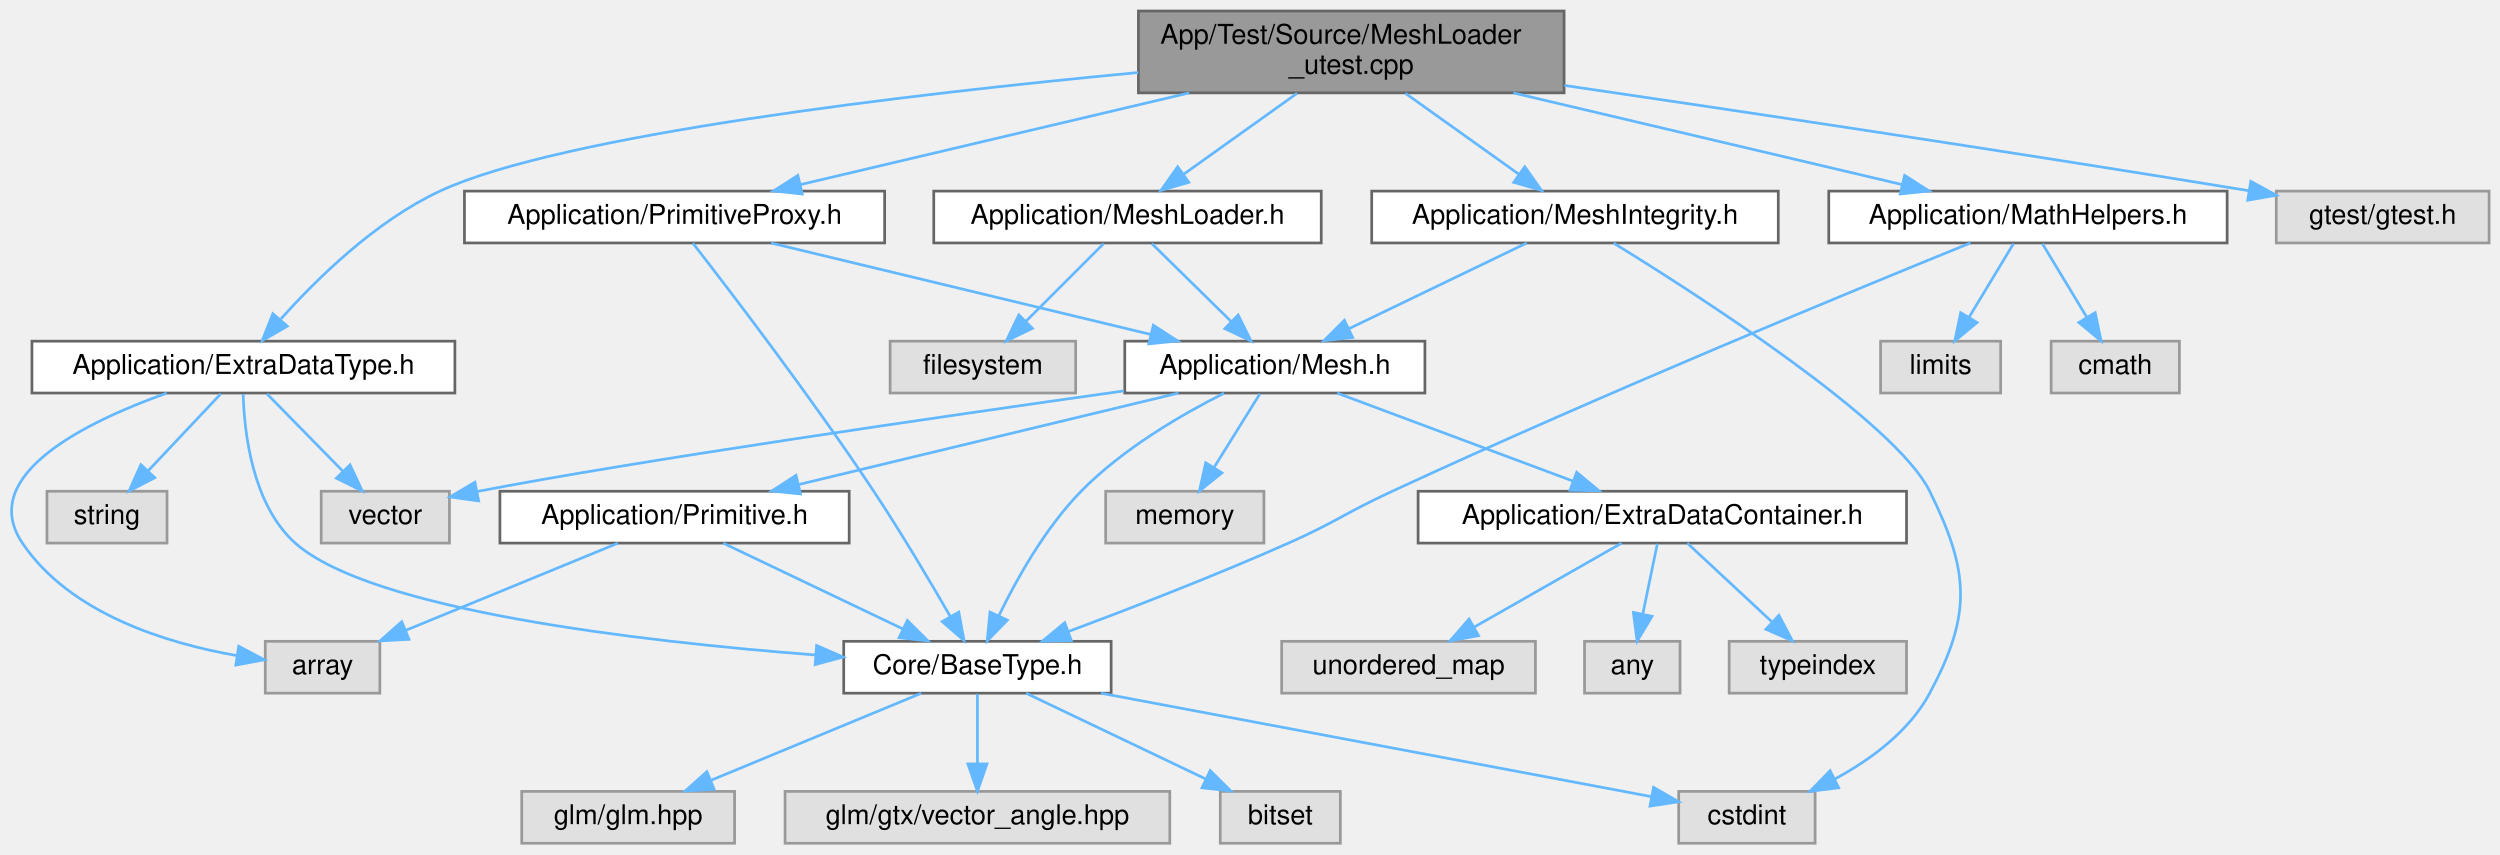
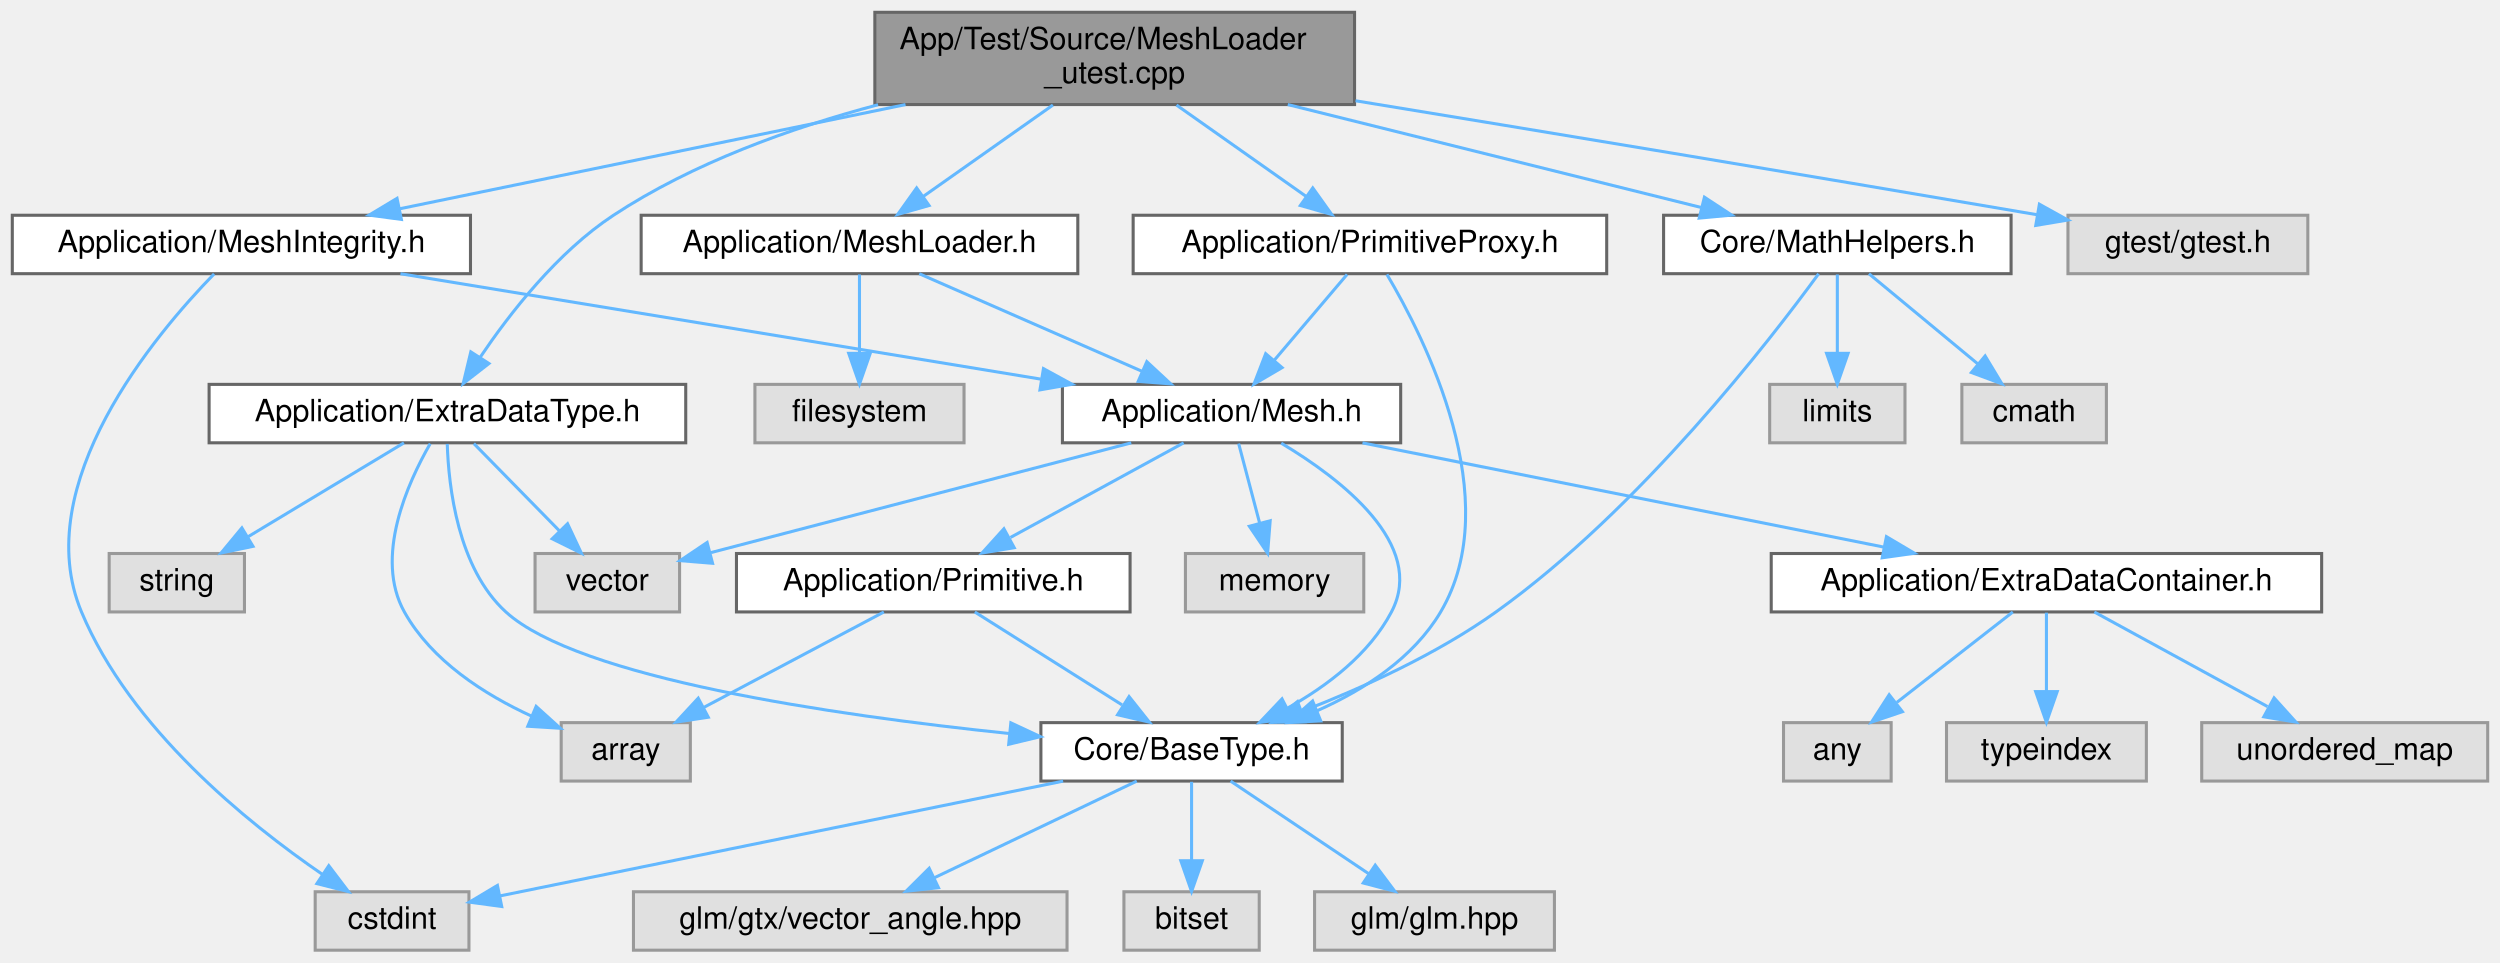
- <svg xmlns="http://www.w3.org/2000/svg" xmlns:xlink="http://www.w3.org/1999/xlink" width="916pt" height="313pt" viewBox="0.00 0.00 916.21 313.00">
+ <svg xmlns="http://www.w3.org/2000/svg" xmlns:xlink="http://www.w3.org/1999/xlink" width="813pt" height="313pt" viewBox="0.00 0.00 813.00 313.00">
  <g id="graph0" class="graph" transform="scale(1 1) rotate(0) translate(4 309)">
    <g id="Node000001" class="node">
      <g id="a_Node000001">
        <a xlink:title=" ">
-           <polygon fill="#999999" stroke="#666666" points="569.21,-305 413.21,-305 413.21,-275 569.21,-275 569.21,-305" />
-           <text text-anchor="start" x="421.21" y="-293" font-family="Helvetica,sans-Serif" font-size="10.00">App/Test/Source/MeshLoader</text>
-           <text text-anchor="middle" x="491.21" y="-282" font-family="Helvetica,sans-Serif" font-size="10.00">_utest.cpp</text>
+           <polygon fill="#999999" stroke="#666666" points="436.5,-305 280.5,-305 280.5,-275 436.5,-275 436.5,-305" />
+           <text text-anchor="start" x="288.5" y="-293" font-family="Helvetica,sans-Serif" font-size="10.00">App/Test/Source/MeshLoader</text>
+           <text text-anchor="middle" x="358.5" y="-282" font-family="Helvetica,sans-Serif" font-size="10.00">_utest.cpp</text>
        </a>
      </g>
    </g>
    <g id="Node000002" class="node">
      <g id="a_Node000002">
        <a xlink:href="ExtraDataType_8h.html" target="_top" xlink:title=" ">
-           <polygon fill="white" stroke="#666666" points="162.71,-184 7.71,-184 7.71,-165 162.71,-165 162.71,-184" />
-           <text text-anchor="middle" x="85.21" y="-172" font-family="Helvetica,sans-Serif" font-size="10.00">Application/ExtraDataType.h</text>
+           <polygon fill="white" stroke="#666666" points="219,-184 64,-184 64,-165 219,-165 219,-184" />
+           <text text-anchor="middle" x="141.5" y="-172" font-family="Helvetica,sans-Serif" font-size="10.00">Application/ExtraDataType.h</text>
        </a>
      </g>
    </g>
    <g id="edge1_Node000001_Node000002" class="edge">
      <g id="a_edge1_Node000001_Node000002">
        <a xlink:title=" ">
-           <path fill="none" stroke="#63b8ff" d="M413.13,-282.46C329.05,-274.51 201.39,-259.57 157.21,-239 133.71,-228.06 112.2,-206.99 98.93,-192.12" />
-           <polygon fill="#63b8ff" stroke="#63b8ff" points="101.29,-189.5 92.11,-184.21 95.99,-194.07 101.29,-189.5" />
+           <path fill="none" stroke="#63b8ff" d="M281.55,-274.94C252.94,-267.34 221.22,-255.92 195.5,-239 177.25,-227 161.75,-207.07 152.1,-192.74" />
+           <polygon fill="#63b8ff" stroke="#63b8ff" points="155,-190.78 146.63,-184.27 149.11,-194.57 155,-190.78" />
        </a>
      </g>
    </g>
    <g id="Node000011" class="node">
      <g id="a_Node000011">
-         <a xlink:href="MathHelpers_8h.html" target="_top" xlink:title=" ">
-           <polygon fill="white" stroke="#666666" points="812.21,-239 666.21,-239 666.21,-220 812.21,-220 812.21,-239" />
-           <text text-anchor="middle" x="739.21" y="-227" font-family="Helvetica,sans-Serif" font-size="10.00">Application/MathHelpers.h</text>
+         <a xlink:href="MeshIntegrity_8h.html" target="_top" xlink:title=" ">
+           <polygon fill="white" stroke="#666666" points="149,-239 0,-239 0,-220 149,-220 149,-239" />
+           <text text-anchor="middle" x="74.5" y="-227" font-family="Helvetica,sans-Serif" font-size="10.00">Application/MeshIntegrity.h</text>
        </a>
      </g>
    </g>
    <g id="edge10_Node000001_Node000011" class="edge">
      <g id="a_edge10_Node000001_Node000011">
        <a xlink:title=" ">
-           <path fill="none" stroke="#63b8ff" d="M550.61,-274.99C594.34,-264.67 652.93,-250.85 693.14,-241.37" />
-           <polygon fill="#63b8ff" stroke="#63b8ff" points="694.02,-244.76 702.95,-239.05 692.41,-237.94 694.02,-244.76" />
-         </a>
-       </g>
-     </g>
-     <g id="Node000014" class="node">
-       <g id="a_Node000014">
-         <a xlink:href="MeshIntegrity_8h.html" target="_top" xlink:title=" ">
-           <polygon fill="white" stroke="#666666" points="647.71,-239 498.71,-239 498.71,-220 647.71,-220 647.71,-239" />
-           <text text-anchor="middle" x="573.21" y="-227" font-family="Helvetica,sans-Serif" font-size="10.00">Application/MeshIntegrity.h</text>
-         </a>
-       </g>
-     </g>
-     <g id="edge14_Node000001_Node000014" class="edge">
-       <g id="a_edge14_Node000001_Node000014">
-         <a xlink:title=" ">
-           <path fill="none" stroke="#63b8ff" d="M511.06,-274.84C523.69,-265.83 540.01,-254.18 552.76,-245.09" />
-           <polygon fill="#63b8ff" stroke="#63b8ff" points="554.81,-247.92 560.92,-239.27 550.75,-242.22 554.81,-247.92" />
+           <path fill="none" stroke="#63b8ff" d="M290.47,-274.99C239.98,-264.59 172.16,-250.62 126.09,-241.13" />
+           <polygon fill="#63b8ff" stroke="#63b8ff" points="126.53,-237.64 116.03,-239.05 125.11,-244.5 126.53,-237.64" />
+         </a>
+       </g>
+     </g>
+     <g id="Node000019" class="node">
+       <g id="a_Node000019">
+         <a xlink:href="MeshLoader_8h.html" target="_top" xlink:title=" ">
+           <polygon fill="white" stroke="#666666" points="346.5,-239 204.5,-239 204.5,-220 346.5,-220 346.5,-239" />
+           <text text-anchor="middle" x="275.5" y="-227" font-family="Helvetica,sans-Serif" font-size="10.00">Application/MeshLoader.h</text>
+         </a>
+       </g>
+     </g>
+     <g id="edge23_Node000001_Node000019" class="edge">
+       <g id="a_edge23_Node000001_Node000019">
+         <a xlink:title=" ">
+           <path fill="none" stroke="#63b8ff" d="M338.41,-274.84C325.62,-265.83 309.1,-254.18 296.2,-245.09" />
+           <polygon fill="#63b8ff" stroke="#63b8ff" points="298.13,-242.17 287.94,-239.27 294.09,-247.89 298.13,-242.17" />
+         </a>
+       </g>
+     </g>
+     <g id="Node000021" class="node">
+       <g id="a_Node000021">
+         <a xlink:href="PrimitiveProxy_8h.html" target="_top" xlink:title=" ">
+           <polygon fill="white" stroke="#666666" points="518.5,-239 364.5,-239 364.5,-220 518.5,-220 518.5,-239" />
+           <text text-anchor="middle" x="441.5" y="-227" font-family="Helvetica,sans-Serif" font-size="10.00">Application/PrimitiveProxy.h</text>
+         </a>
+       </g>
+     </g>
+     <g id="edge26_Node000001_Node000021" class="edge">
+       <g id="a_edge26_Node000001_Node000021">
+         <a xlink:title=" ">
+           <path fill="none" stroke="#63b8ff" d="M378.59,-274.84C391.38,-265.83 407.9,-254.18 420.8,-245.09" />
+           <polygon fill="#63b8ff" stroke="#63b8ff" points="422.91,-247.89 429.06,-239.27 418.87,-242.17 422.91,-247.89" />
        </a>
      </g>
    </g>
    <g id="Node000022" class="node">
      <g id="a_Node000022">
-         <a xlink:href="MeshLoader_8h.html" target="_top" xlink:title=" ">
-           <polygon fill="white" stroke="#666666" points="480.21,-239 338.21,-239 338.21,-220 480.21,-220 480.21,-239" />
-           <text text-anchor="middle" x="409.21" y="-227" font-family="Helvetica,sans-Serif" font-size="10.00">Application/MeshLoader.h</text>
-         </a>
-       </g>
-     </g>
-     <g id="edge27_Node000001_Node000022" class="edge">
-       <g id="a_edge27_Node000001_Node000022">
-         <a xlink:title=" ">
-           <path fill="none" stroke="#63b8ff" d="M471.36,-274.84C458.73,-265.83 442.41,-254.18 429.66,-245.09" />
-           <polygon fill="#63b8ff" stroke="#63b8ff" points="431.67,-242.22 421.5,-239.27 427.6,-247.92 431.67,-242.22" />
-         </a>
-       </g>
-     </g>
-     <g id="Node000024" class="node">
-       <g id="a_Node000024">
-         <a xlink:href="PrimitiveProxy_8h.html" target="_top" xlink:title=" ">
-           <polygon fill="white" stroke="#666666" points="320.21,-239 166.21,-239 166.21,-220 320.21,-220 320.21,-239" />
-           <text text-anchor="middle" x="243.21" y="-227" font-family="Helvetica,sans-Serif" font-size="10.00">Application/PrimitiveProxy.h</text>
-         </a>
-       </g>
-     </g>
-     <g id="edge30_Node000001_Node000024" class="edge">
-       <g id="a_edge30_Node000001_Node000024">
-         <a xlink:title=" ">
-           <path fill="none" stroke="#63b8ff" d="M431.81,-274.99C388.08,-264.67 329.49,-250.85 289.28,-241.37" />
-           <polygon fill="#63b8ff" stroke="#63b8ff" points="290.01,-237.94 279.47,-239.05 288.4,-244.76 290.01,-237.94" />
+         <a xlink:href="MathHelpers_8h.html" target="_top" xlink:title=" ">
+           <polygon fill="white" stroke="#666666" points="650,-239 537,-239 537,-220 650,-220 650,-239" />
+           <text text-anchor="middle" x="593.5" y="-227" font-family="Helvetica,sans-Serif" font-size="10.00">Core/MathHelpers.h</text>
+         </a>
+       </g>
+     </g>
+     <g id="edge29_Node000001_Node000022" class="edge">
+       <g id="a_edge29_Node000001_Node000022">
+         <a xlink:title=" ">
+           <path fill="none" stroke="#63b8ff" d="M414.79,-274.99C456.05,-264.72 511.28,-250.97 549.36,-241.49" />
+           <polygon fill="#63b8ff" stroke="#63b8ff" points="550.28,-244.87 559.14,-239.05 548.59,-238.07 550.28,-244.87" />
        </a>
      </g>
    </g>
    <g id="Node000025" class="node">
      <g id="a_Node000025">
        <a xlink:title=" ">
-           <polygon fill="#e0e0e0" stroke="#999999" points="908.21,-239 830.21,-239 830.21,-220 908.21,-220 908.21,-239" />
-           <text text-anchor="middle" x="869.21" y="-227" font-family="Helvetica,sans-Serif" font-size="10.00">gtest/gtest.h</text>
+           <polygon fill="#e0e0e0" stroke="#999999" points="746.5,-239 668.5,-239 668.5,-220 746.5,-220 746.5,-239" />
+           <text text-anchor="middle" x="707.5" y="-227" font-family="Helvetica,sans-Serif" font-size="10.00">gtest/gtest.h</text>
        </a>
      </g>
    </g>
    <g id="edge33_Node000001_Node000025" class="edge">
      <g id="a_edge33_Node000001_Node000025">
        <a xlink:title=" ">
-           <path fill="none" stroke="#63b8ff" d="M569.31,-277.73C633.87,-268.28 728.24,-254.17 820.15,-239.14" />
-           <polygon fill="#63b8ff" stroke="#63b8ff" points="820.89,-242.57 830.19,-237.49 819.75,-235.66 820.89,-242.57" />
+           <path fill="none" stroke="#63b8ff" d="M436.81,-276.23C495.21,-266.65 577.22,-253.08 658.56,-239.15" />
+           <polygon fill="#63b8ff" stroke="#63b8ff" points="659.21,-242.59 668.47,-237.45 658.03,-235.69 659.21,-242.59" />
        </a>
      </g>
    </g>
    <g id="Node000003" class="node">
      <g id="a_Node000003">
        <a xlink:href="BaseType_8h.html" target="_top" xlink:title=" ">
-           <polygon fill="white" stroke="#666666" points="403.21,-74 305.21,-74 305.21,-55 403.21,-55 403.21,-74" />
-           <text text-anchor="middle" x="354.21" y="-62" font-family="Helvetica,sans-Serif" font-size="10.00">Core/BaseType.h</text>
+           <polygon fill="white" stroke="#666666" points="432.5,-74 334.5,-74 334.5,-55 432.5,-55 432.5,-74" />
+           <text text-anchor="middle" x="383.5" y="-62" font-family="Helvetica,sans-Serif" font-size="10.00">Core/BaseType.h</text>
        </a>
      </g>
    </g>
    <g id="edge2_Node000002_Node000003" class="edge">
      <g id="a_edge2_Node000002_Node000003">
        <a xlink:title=" ">
-           <path fill="none" stroke="#63b8ff" d="M85.12,-164.6C85.5,-150.73 88.4,-124.09 104.21,-110 131.73,-85.46 230.05,-73.99 294.88,-68.99" />
-           <polygon fill="#63b8ff" stroke="#63b8ff" points="295.27,-72.47 304.98,-68.24 294.75,-65.49 295.27,-72.47" />
+           <path fill="none" stroke="#63b8ff" d="M141.45,-164.64C141.88,-150.82 144.84,-124.25 160.5,-110 184.05,-88.56 266.46,-76.47 324.21,-70.46" />
+           <polygon fill="#63b8ff" stroke="#63b8ff" points="324.73,-73.93 334.33,-69.44 324.03,-66.96 324.73,-73.93" />
        </a>
      </g>
    </g>
    <g id="Node000008" class="node">
      <g id="a_Node000008">
        <a xlink:title=" ">
-           <polygon fill="#e0e0e0" stroke="#999999" points="135.21,-74 93.21,-74 93.21,-55 135.21,-55 135.21,-74" />
-           <text text-anchor="middle" x="114.21" y="-62" font-family="Helvetica,sans-Serif" font-size="10.00">array</text>
+           <polygon fill="#e0e0e0" stroke="#999999" points="220.5,-74 178.5,-74 178.5,-55 220.5,-55 220.5,-74" />
+           <text text-anchor="middle" x="199.5" y="-62" font-family="Helvetica,sans-Serif" font-size="10.00">array</text>
        </a>
      </g>
    </g>
    <g id="edge7_Node000002_Node000008" class="edge">
      <g id="a_edge7_Node000002_Node000008">
        <a xlink:title=" ">
-           <path fill="none" stroke="#63b8ff" d="M57.13,-164.97C27.55,-154.46 -12.57,-134.89 4.21,-110 21.62,-84.18 56.82,-73.33 82.74,-68.78" />
-           <polygon fill="#63b8ff" stroke="#63b8ff" points="83.49,-72.21 92.85,-67.24 82.43,-65.29 83.49,-72.21" />
+           <path fill="none" stroke="#63b8ff" d="M135.91,-164.73C128.55,-151.93 117.6,-127.75 127.5,-110 136.39,-94.06 153.6,-83.11 168.97,-76.06" />
+           <polygon fill="#63b8ff" stroke="#63b8ff" points="170.35,-79.28 178.21,-72.17 167.64,-72.83 170.35,-79.28" />
        </a>
      </g>
    </g>
    <g id="Node000009" class="node">
      <g id="a_Node000009">
        <a xlink:title=" ">
-           <polygon fill="#e0e0e0" stroke="#999999" points="57.21,-129 13.21,-129 13.21,-110 57.21,-110 57.21,-129" />
-           <text text-anchor="middle" x="35.21" y="-117" font-family="Helvetica,sans-Serif" font-size="10.00">string</text>
+           <polygon fill="#e0e0e0" stroke="#999999" points="75.5,-129 31.5,-129 31.5,-110 75.5,-110 75.5,-129" />
+           <text text-anchor="middle" x="53.5" y="-117" font-family="Helvetica,sans-Serif" font-size="10.00">string</text>
        </a>
      </g>
    </g>
    <g id="edge8_Node000002_Node000009" class="edge">
      <g id="a_edge8_Node000002_Node000009">
        <a xlink:title=" ">
-           <path fill="none" stroke="#63b8ff" d="M76.95,-164.75C69.74,-157.11 59.1,-145.82 50.36,-136.56" />
-           <polygon fill="#63b8ff" stroke="#63b8ff" points="52.72,-133.96 43.31,-129.09 47.63,-138.76 52.72,-133.96" />
+           <path fill="none" stroke="#63b8ff" d="M127.36,-164.98C113.71,-156.77 92.81,-144.18 76.72,-134.49" />
+           <polygon fill="#63b8ff" stroke="#63b8ff" points="78.27,-131.33 67.9,-129.17 74.66,-137.33 78.27,-131.33" />
        </a>
      </g>
    </g>
    <g id="Node000010" class="node">
      <g id="a_Node000010">
        <a xlink:title=" ">
-           <polygon fill="#e0e0e0" stroke="#999999" points="160.71,-129 113.71,-129 113.71,-110 160.71,-110 160.71,-129" />
-           <text text-anchor="middle" x="137.21" y="-117" font-family="Helvetica,sans-Serif" font-size="10.00">vector</text>
+           <polygon fill="#e0e0e0" stroke="#999999" points="217,-129 170,-129 170,-110 217,-110 217,-129" />
+           <text text-anchor="middle" x="193.5" y="-117" font-family="Helvetica,sans-Serif" font-size="10.00">vector</text>
        </a>
      </g>
    </g>
    <g id="edge9_Node000002_Node000010" class="edge">
      <g id="a_edge9_Node000002_Node000010">
        <a xlink:title=" ">
-           <path fill="none" stroke="#63b8ff" d="M93.79,-164.75C101.37,-157.03 112.59,-145.6 121.72,-136.28" />
-           <polygon fill="#63b8ff" stroke="#63b8ff" points="124.28,-138.68 128.78,-129.09 119.28,-133.78 124.28,-138.68" />
+           <path fill="none" stroke="#63b8ff" d="M150.09,-164.75C157.66,-157.03 168.88,-145.6 178.01,-136.28" />
+           <polygon fill="#63b8ff" stroke="#63b8ff" points="180.57,-138.68 185.07,-129.09 175.57,-133.78 180.57,-138.68" />
        </a>
      </g>
    </g>
    <g id="Node000004" class="node">
      <g id="a_Node000004">
        <a xlink:title=" ">
-           <polygon fill="#e0e0e0" stroke="#999999" points="265.21,-19 187.21,-19 187.21,0 265.21,0 265.21,-19" />
-           <text text-anchor="middle" x="226.21" y="-7" font-family="Helvetica,sans-Serif" font-size="10.00">glm/glm.hpp</text>
+           <polygon fill="#e0e0e0" stroke="#999999" points="501.5,-19 423.5,-19 423.5,0 501.5,0 501.5,-19" />
+           <text text-anchor="middle" x="462.5" y="-7" font-family="Helvetica,sans-Serif" font-size="10.00">glm/glm.hpp</text>
        </a>
      </g>
    </g>
    <g id="edge3_Node000003_Node000004" class="edge">
      <g id="a_edge3_Node000003_Node000004">
        <a xlink:title=" ">
-           <path fill="none" stroke="#63b8ff" d="M333.64,-54.98C312.77,-46.34 280.24,-32.87 256.44,-23.02" />
-           <polygon fill="#63b8ff" stroke="#63b8ff" points="257.73,-19.76 247.15,-19.17 255.05,-26.23 257.73,-19.76" />
+           <path fill="none" stroke="#63b8ff" d="M396.19,-54.98C408.33,-46.84 426.86,-34.41 441.25,-24.76" />
+           <polygon fill="#63b8ff" stroke="#63b8ff" points="443.22,-27.65 449.58,-19.17 439.32,-21.84 443.22,-27.65" />
        </a>
      </g>
    </g>
    <g id="Node000005" class="node">
      <g id="a_Node000005">
        <a xlink:title=" ">
-           <polygon fill="#e0e0e0" stroke="#999999" points="424.71,-19 283.71,-19 283.71,0 424.71,0 424.71,-19" />
-           <text text-anchor="middle" x="354.21" y="-7" font-family="Helvetica,sans-Serif" font-size="10.00">glm/gtx/vector_angle.hpp</text>
+           <polygon fill="#e0e0e0" stroke="#999999" points="343,-19 202,-19 202,0 343,0 343,-19" />
+           <text text-anchor="middle" x="272.5" y="-7" font-family="Helvetica,sans-Serif" font-size="10.00">glm/gtx/vector_angle.hpp</text>
        </a>
      </g>
    </g>
    <g id="edge4_Node000003_Node000005" class="edge">
      <g id="a_edge4_Node000003_Node000005">
        <a xlink:title=" ">
-           <path fill="none" stroke="#63b8ff" d="M354.21,-54.75C354.21,-47.8 354.21,-37.85 354.21,-29.13" />
-           <polygon fill="#63b8ff" stroke="#63b8ff" points="357.71,-29.09 354.21,-19.09 350.71,-29.09 357.71,-29.09" />
+           <path fill="none" stroke="#63b8ff" d="M365.67,-54.98C347.89,-46.5 320.35,-33.35 299.82,-23.54" />
+           <polygon fill="#63b8ff" stroke="#63b8ff" points="301.19,-20.32 290.66,-19.17 298.17,-26.64 301.19,-20.32" />
        </a>
      </g>
    </g>
    <g id="Node000006" class="node">
      <g id="a_Node000006">
        <a xlink:title=" ">
-           <polygon fill="#e0e0e0" stroke="#999999" points="487.21,-19 443.21,-19 443.21,0 487.21,0 487.21,-19" />
-           <text text-anchor="middle" x="465.21" y="-7" font-family="Helvetica,sans-Serif" font-size="10.00">bitset</text>
+           <polygon fill="#e0e0e0" stroke="#999999" points="405.5,-19 361.5,-19 361.5,0 405.5,0 405.5,-19" />
+           <text text-anchor="middle" x="383.5" y="-7" font-family="Helvetica,sans-Serif" font-size="10.00">bitset</text>
        </a>
      </g>
    </g>
    <g id="edge5_Node000003_Node000006" class="edge">
      <g id="a_edge5_Node000003_Node000006">
        <a xlink:title=" ">
-           <path fill="none" stroke="#63b8ff" d="M372.04,-54.98C389.82,-46.5 417.35,-33.35 437.89,-23.54" />
-           <polygon fill="#63b8ff" stroke="#63b8ff" points="439.53,-26.64 447.05,-19.17 436.52,-20.32 439.53,-26.64" />
+           <path fill="none" stroke="#63b8ff" d="M383.5,-54.75C383.5,-47.8 383.5,-37.85 383.5,-29.13" />
+           <polygon fill="#63b8ff" stroke="#63b8ff" points="387,-29.09 383.5,-19.09 380,-29.09 387,-29.09" />
        </a>
      </g>
    </g>
    <g id="Node000007" class="node">
      <g id="a_Node000007">
        <a xlink:title=" ">
-           <polygon fill="#e0e0e0" stroke="#999999" points="661.21,-19 611.21,-19 611.21,0 661.21,0 661.21,-19" />
-           <text text-anchor="middle" x="636.21" y="-7" font-family="Helvetica,sans-Serif" font-size="10.00">cstdint</text>
+           <polygon fill="#e0e0e0" stroke="#999999" points="148.5,-19 98.5,-19 98.5,0 148.5,0 148.5,-19" />
+           <text text-anchor="middle" x="123.5" y="-7" font-family="Helvetica,sans-Serif" font-size="10.00">cstdint</text>
        </a>
      </g>
    </g>
    <g id="edge6_Node000003_Node000007" class="edge">
      <g id="a_edge6_Node000003_Node000007">
        <a xlink:title=" ">
-           <path fill="none" stroke="#63b8ff" d="M399.52,-54.98C455.74,-44.42 550.4,-26.63 601.31,-17.06" />
-           <polygon fill="#63b8ff" stroke="#63b8ff" points="602,-20.49 611.18,-15.2 600.7,-13.61 602,-20.49" />
-         </a>
-       </g>
-     </g>
-     <g id="edge11_Node000011_Node000003" class="edge">
-       <g id="a_edge11_Node000011_Node000003">
-         <a xlink:title=" ">
-           <path fill="none" stroke="#63b8ff" d="M718.14,-220C677.04,-203.31 583.44,-164.76 506.21,-129 489.07,-121.07 485.47,-117.66 468.21,-110 441.48,-98.13 410.54,-86.16 387.65,-77.63" />
-           <polygon fill="#63b8ff" stroke="#63b8ff" points="388.64,-74.27 378.05,-74.08 386.21,-80.83 388.64,-74.27" />
+           <path fill="none" stroke="#63b8ff" d="M341.73,-54.98C290.91,-44.63 206.03,-27.32 158.49,-17.63" />
+           <polygon fill="#63b8ff" stroke="#63b8ff" points="159.16,-14.2 148.66,-15.63 157.76,-21.06 159.16,-14.2" />
+         </a>
+       </g>
+     </g>
+     <g id="edge22_Node000011_Node000007" class="edge">
+       <g id="a_edge22_Node000011_Node000007">
+         <a xlink:title=" ">
+           <path fill="none" stroke="#63b8ff" d="M65.63,-219.92C46.65,-200.46 5.15,-151.45 22.5,-110 38.33,-72.18 76.31,-41.46 100.92,-24.6" />
+           <polygon fill="#63b8ff" stroke="#63b8ff" points="102.92,-27.48 109.32,-19.04 99.05,-21.65 102.92,-27.48" />
        </a>
      </g>
    </g>
    <g id="Node000012" class="node">
      <g id="a_Node000012">
-         <a xlink:title=" ">
-           <polygon fill="#e0e0e0" stroke="#999999" points="794.71,-184 747.71,-184 747.71,-165 794.71,-165 794.71,-184" />
-           <text text-anchor="middle" x="771.21" y="-172" font-family="Helvetica,sans-Serif" font-size="10.00">cmath</text>
-         </a>
-       </g>
-     </g>
-     <g id="edge12_Node000011_Node000012" class="edge">
-       <g id="a_edge12_Node000011_Node000012">
-         <a xlink:title=" ">
-           <path fill="none" stroke="#63b8ff" d="M744.49,-219.75C748.92,-212.42 755.37,-201.73 760.83,-192.7" />
-           <polygon fill="#63b8ff" stroke="#63b8ff" points="763.85,-194.46 766.02,-184.09 757.86,-190.84 763.85,-194.46" />
+         <a xlink:href="Mesh_8h.html" target="_top" xlink:title=" ">
+           <polygon fill="white" stroke="#666666" points="451.5,-184 341.5,-184 341.5,-165 451.5,-165 451.5,-184" />
+           <text text-anchor="middle" x="396.5" y="-172" font-family="Helvetica,sans-Serif" font-size="10.00">Application/Mesh.h</text>
+         </a>
+       </g>
+     </g>
+     <g id="edge11_Node000011_Node000012" class="edge">
+       <g id="a_edge11_Node000011_Node000012">
+         <a xlink:title=" ">
+           <path fill="none" stroke="#63b8ff" d="M126.23,-219.98C182.95,-210.65 273.93,-195.67 334.44,-185.71" />
+           <polygon fill="#63b8ff" stroke="#63b8ff" points="335.33,-189.12 344.63,-184.04 334.19,-182.21 335.33,-189.12" />
+         </a>
+       </g>
+     </g>
+     <g id="edge19_Node000012_Node000003" class="edge">
+       <g id="a_edge19_Node000012_Node000003">
+         <a xlink:title=" ">
+           <path fill="none" stroke="#63b8ff" d="M412.65,-164.88C431.89,-153.39 460.06,-131.93 448.5,-110 441.26,-96.27 427.67,-85.97 414.78,-78.76" />
+           <polygon fill="#63b8ff" stroke="#63b8ff" points="416.11,-75.51 405.62,-74.05 412.91,-81.73 416.11,-75.51" />
+         </a>
+       </g>
+     </g>
+     <g id="edge21_Node000012_Node000010" class="edge">
+       <g id="a_edge21_Node000012_Node000010">
+         <a xlink:title=" ">
+           <path fill="none" stroke="#63b8ff" d="M363.88,-164.98C326.39,-155.2 265.15,-139.21 227.2,-129.3" />
+           <polygon fill="#63b8ff" stroke="#63b8ff" points="227.72,-125.82 217.16,-126.68 225.95,-132.59 227.72,-125.82" />
        </a>
      </g>
    </g>
    <g id="Node000013" class="node">
      <g id="a_Node000013">
-         <a xlink:title=" ">
-           <polygon fill="#e0e0e0" stroke="#999999" points="729.21,-184 685.21,-184 685.21,-165 729.21,-165 729.21,-184" />
-           <text text-anchor="middle" x="707.21" y="-172" font-family="Helvetica,sans-Serif" font-size="10.00">limits</text>
-         </a>
-       </g>
-     </g>
-     <g id="edge13_Node000011_Node000013" class="edge">
-       <g id="a_edge13_Node000011_Node000013">
-         <a xlink:title=" ">
-           <path fill="none" stroke="#63b8ff" d="M733.92,-219.75C729.5,-212.42 723.04,-201.73 717.59,-192.7" />
-           <polygon fill="#63b8ff" stroke="#63b8ff" points="720.56,-190.84 712.39,-184.09 714.57,-194.46 720.56,-190.84" />
-         </a>
-       </g>
-     </g>
-     <g id="edge26_Node000014_Node000007" class="edge">
-       <g id="a_edge26_Node000014_Node000007">
-         <a xlink:title=" ">
-           <path fill="none" stroke="#63b8ff" d="M587.34,-219.96C618.36,-200.88 690.62,-154.48 703.21,-129 717.77,-99.51 718.75,-83.98 703.21,-55 695.7,-41 681.64,-30.66 668.33,-23.48" />
-           <polygon fill="#63b8ff" stroke="#63b8ff" points="669.83,-20.33 659.32,-19.02 666.72,-26.6 669.83,-20.33" />
+         <a xlink:href="ExtraDataContainer_8h.html" target="_top" xlink:title=" ">
+           <polygon fill="white" stroke="#666666" points="751,-129 572,-129 572,-110 751,-110 751,-129" />
+           <text text-anchor="middle" x="661.5" y="-117" font-family="Helvetica,sans-Serif" font-size="10.00">Application/ExtraDataContainer.h</text>
+         </a>
+       </g>
+     </g>
+     <g id="edge12_Node000012_Node000013" class="edge">
+       <g id="a_edge12_Node000012_Node000013">
+         <a xlink:title=" ">
+           <path fill="none" stroke="#63b8ff" d="M439.08,-164.98C485.2,-155.76 558.86,-141.03 608.66,-131.07" />
+           <polygon fill="#63b8ff" stroke="#63b8ff" points="609.47,-134.48 618.59,-129.08 608.1,-127.61 609.47,-134.48" />
+         </a>
+       </g>
+     </g>
+     <g id="Node000017" class="node">
+       <g id="a_Node000017">
+         <a xlink:href="Primitive_8h.html" target="_top" xlink:title=" ">
+           <polygon fill="white" stroke="#666666" points="363.5,-129 235.5,-129 235.5,-110 363.5,-110 363.5,-129" />
+           <text text-anchor="middle" x="299.5" y="-117" font-family="Helvetica,sans-Serif" font-size="10.00">Application/Primitive.h</text>
+         </a>
+       </g>
+     </g>
+     <g id="edge16_Node000012_Node000017" class="edge">
+       <g id="a_edge16_Node000012_Node000017">
+         <a xlink:title=" ">
+           <path fill="none" stroke="#63b8ff" d="M380.92,-164.98C365.73,-156.69 342.4,-143.94 324.6,-134.22" />
+           <polygon fill="#63b8ff" stroke="#63b8ff" points="325.82,-130.89 315.37,-129.17 322.47,-137.04 325.82,-130.89" />
+         </a>
+       </g>
+     </g>
+     <g id="Node000018" class="node">
+       <g id="a_Node000018">
+         <a xlink:title=" ">
+           <polygon fill="#e0e0e0" stroke="#999999" points="439.5,-129 381.5,-129 381.5,-110 439.5,-110 439.5,-129" />
+           <text text-anchor="middle" x="410.5" y="-117" font-family="Helvetica,sans-Serif" font-size="10.00">memory</text>
+         </a>
+       </g>
+     </g>
+     <g id="edge20_Node000012_Node000018" class="edge">
+       <g id="a_edge20_Node000012_Node000018">
+         <a xlink:title=" ">
+           <path fill="none" stroke="#63b8ff" d="M398.81,-164.75C400.67,-157.72 403.34,-147.62 405.65,-138.84" />
+           <polygon fill="#63b8ff" stroke="#63b8ff" points="409.06,-139.65 408.23,-129.09 402.29,-137.86 409.06,-139.65" />
+         </a>
+       </g>
+     </g>
+     <g id="Node000014" class="node">
+       <g id="a_Node000014">
+         <a xlink:title=" ">
+           <polygon fill="#e0e0e0" stroke="#999999" points="611,-74 576,-74 576,-55 611,-55 611,-74" />
+           <text text-anchor="middle" x="593.5" y="-62" font-family="Helvetica,sans-Serif" font-size="10.00">any</text>
+         </a>
+       </g>
+     </g>
+     <g id="edge13_Node000013_Node000014" class="edge">
+       <g id="a_edge13_Node000013_Node000014">
+         <a xlink:title=" ">
+           <path fill="none" stroke="#63b8ff" d="M650.57,-109.98C640.42,-102.07 625.08,-90.11 612.85,-80.58" />
+           <polygon fill="#63b8ff" stroke="#63b8ff" points="614.66,-77.56 604.62,-74.17 610.36,-83.08 614.66,-77.56" />
        </a>
      </g>
    </g>
    <g id="Node000015" class="node">
      <g id="a_Node000015">
-         <a xlink:href="Mesh_8h.html" target="_top" xlink:title=" ">
-           <polygon fill="white" stroke="#666666" points="518.21,-184 408.21,-184 408.21,-165 518.21,-165 518.21,-184" />
-           <text text-anchor="middle" x="463.21" y="-172" font-family="Helvetica,sans-Serif" font-size="10.00">Application/Mesh.h</text>
-         </a>
-       </g>
-     </g>
-     <g id="edge15_Node000014_Node000015" class="edge">
-       <g id="a_edge15_Node000014_Node000015">
-         <a xlink:title=" ">
-           <path fill="none" stroke="#63b8ff" d="M555.53,-219.98C537.92,-211.5 510.63,-198.35 490.28,-188.54" />
-           <polygon fill="#63b8ff" stroke="#63b8ff" points="491.73,-185.36 481.2,-184.17 488.69,-191.66 491.73,-185.36" />
-         </a>
-       </g>
-     </g>
-     <g id="edge23_Node000015_Node000003" class="edge">
-       <g id="a_edge23_Node000015_Node000003">
-         <a xlink:title=" ">
-           <path fill="none" stroke="#63b8ff" d="M444.62,-164.95C429.23,-157.19 407.48,-144.59 392.21,-129 379.17,-115.69 368.71,-97.08 362.09,-83.45" />
-           <polygon fill="#63b8ff" stroke="#63b8ff" points="365.17,-81.77 357.8,-74.16 358.82,-84.71 365.17,-81.77" />
-         </a>
-       </g>
-     </g>
-     <g id="edge25_Node000015_Node000010" class="edge">
-       <g id="a_edge25_Node000015_Node000010">
-         <a xlink:title=" ">
-           <path fill="none" stroke="#63b8ff" d="M407.94,-165.79C340.29,-156.24 228.58,-140.08 171.03,-128.94" />
-           <polygon fill="#63b8ff" stroke="#63b8ff" points="171.43,-125.45 160.93,-126.92 170.05,-132.31 171.43,-125.45" />
+         <a xlink:title=" ">
+           <polygon fill="#e0e0e0" stroke="#999999" points="694,-74 629,-74 629,-55 694,-55 694,-74" />
+           <text text-anchor="middle" x="661.5" y="-62" font-family="Helvetica,sans-Serif" font-size="10.00">typeindex</text>
+         </a>
+       </g>
+     </g>
+     <g id="edge14_Node000013_Node000015" class="edge">
+       <g id="a_edge14_Node000013_Node000015">
+         <a xlink:title=" ">
+           <path fill="none" stroke="#63b8ff" d="M661.5,-109.75C661.5,-102.8 661.5,-92.85 661.5,-84.13" />
+           <polygon fill="#63b8ff" stroke="#63b8ff" points="665,-84.09 661.5,-74.09 658,-84.09 665,-84.09" />
        </a>
      </g>
    </g>
    <g id="Node000016" class="node">
      <g id="a_Node000016">
-         <a xlink:href="ExtraDataContainer_8h.html" target="_top" xlink:title=" ">
-           <polygon fill="white" stroke="#666666" points="694.71,-129 515.71,-129 515.71,-110 694.71,-110 694.71,-129" />
-           <text text-anchor="middle" x="605.21" y="-117" font-family="Helvetica,sans-Serif" font-size="10.00">Application/ExtraDataContainer.h</text>
-         </a>
-       </g>
-     </g>
-     <g id="edge16_Node000015_Node000016" class="edge">
-       <g id="a_edge16_Node000015_Node000016">
-         <a xlink:title=" ">
-           <path fill="none" stroke="#63b8ff" d="M486.02,-164.98C509.38,-156.27 545.91,-142.63 572.38,-132.75" />
-           <polygon fill="#63b8ff" stroke="#63b8ff" points="573.83,-135.95 581.98,-129.17 571.39,-129.39 573.83,-135.95" />
+         <a xlink:title=" ">
+           <polygon fill="#e0e0e0" stroke="#999999" points="805,-74 712,-74 712,-55 805,-55 805,-74" />
+           <text text-anchor="middle" x="758.5" y="-62" font-family="Helvetica,sans-Serif" font-size="10.00">unordered_map</text>
+         </a>
+       </g>
+     </g>
+     <g id="edge15_Node000013_Node000016" class="edge">
+       <g id="a_edge15_Node000013_Node000016">
+         <a xlink:title=" ">
+           <path fill="none" stroke="#63b8ff" d="M677.08,-109.98C692.27,-101.69 715.6,-88.94 733.4,-79.22" />
+           <polygon fill="#63b8ff" stroke="#63b8ff" points="735.53,-82.04 742.63,-74.17 732.18,-75.89 735.53,-82.04" />
+         </a>
+       </g>
+     </g>
+     <g id="edge17_Node000017_Node000003" class="edge">
+       <g id="a_edge17_Node000017_Node000003">
+         <a xlink:title=" ">
+           <path fill="none" stroke="#63b8ff" d="M313,-109.98C325.9,-101.84 345.6,-89.41 360.9,-79.76" />
+           <polygon fill="#63b8ff" stroke="#63b8ff" points="363.17,-82.47 369.76,-74.17 359.43,-76.55 363.17,-82.47" />
+         </a>
+       </g>
+     </g>
+     <g id="edge18_Node000017_Node000008" class="edge">
+       <g id="a_edge18_Node000017_Node000008">
+         <a xlink:title=" ">
+           <path fill="none" stroke="#63b8ff" d="M283.43,-109.98C267.64,-101.61 243.28,-88.7 224.87,-78.95" />
+           <polygon fill="#63b8ff" stroke="#63b8ff" points="226.33,-75.76 215.86,-74.17 223.06,-81.95 226.33,-75.76" />
+         </a>
+       </g>
+     </g>
+     <g id="edge24_Node000019_Node000012" class="edge">
+       <g id="a_edge24_Node000019_Node000012">
+         <a xlink:title=" ">
+           <path fill="none" stroke="#63b8ff" d="M294.94,-219.98C314.49,-211.42 344.88,-198.11 367.32,-188.28" />
+           <polygon fill="#63b8ff" stroke="#63b8ff" points="368.95,-191.39 376.71,-184.17 366.14,-184.98 368.95,-191.39" />
        </a>
      </g>
    </g>
    <g id="Node000020" class="node">
      <g id="a_Node000020">
-         <a xlink:href="Primitive_8h.html" target="_top" xlink:title=" ">
-           <polygon fill="white" stroke="#666666" points="307.21,-129 179.21,-129 179.21,-110 307.21,-110 307.21,-129" />
-           <text text-anchor="middle" x="243.21" y="-117" font-family="Helvetica,sans-Serif" font-size="10.00">Application/Primitive.h</text>
-         </a>
-       </g>
-     </g>
-     <g id="edge20_Node000015_Node000020" class="edge">
-       <g id="a_edge20_Node000015_Node000020">
-         <a xlink:title=" ">
-           <path fill="none" stroke="#63b8ff" d="M427.86,-164.98C390.05,-155.87 329.94,-141.4 288.64,-131.45" />
-           <polygon fill="#63b8ff" stroke="#63b8ff" points="289.37,-128.02 278.83,-129.08 287.73,-134.83 289.37,-128.02" />
-         </a>
-       </g>
-     </g>
-     <g id="Node000021" class="node">
-       <g id="a_Node000021">
-         <a xlink:title=" ">
-           <polygon fill="#e0e0e0" stroke="#999999" points="459.21,-129 401.21,-129 401.21,-110 459.21,-110 459.21,-129" />
-           <text text-anchor="middle" x="430.21" y="-117" font-family="Helvetica,sans-Serif" font-size="10.00">memory</text>
-         </a>
-       </g>
-     </g>
-     <g id="edge24_Node000015_Node000021" class="edge">
-       <g id="a_edge24_Node000015_Node000021">
-         <a xlink:title=" ">
-           <path fill="none" stroke="#63b8ff" d="M457.76,-164.75C453.19,-157.42 446.54,-146.73 440.91,-137.7" />
-           <polygon fill="#63b8ff" stroke="#63b8ff" points="443.81,-135.73 435.56,-129.09 437.87,-139.43 443.81,-135.73" />
-         </a>
-       </g>
-     </g>
-     <g id="Node000017" class="node">
-       <g id="a_Node000017">
-         <a xlink:title=" ">
-           <polygon fill="#e0e0e0" stroke="#999999" points="611.71,-74 576.71,-74 576.71,-55 611.71,-55 611.71,-74" />
-           <text text-anchor="middle" x="594.21" y="-62" font-family="Helvetica,sans-Serif" font-size="10.00">any</text>
-         </a>
-       </g>
-     </g>
-     <g id="edge17_Node000016_Node000017" class="edge">
-       <g id="a_edge17_Node000016_Node000017">
-         <a xlink:title=" ">
-           <path fill="none" stroke="#63b8ff" d="M603.39,-109.75C601.95,-102.8 599.88,-92.85 598.08,-84.13" />
-           <polygon fill="#63b8ff" stroke="#63b8ff" points="601.45,-83.17 595.99,-74.09 594.6,-84.59 601.45,-83.17" />
-         </a>
-       </g>
-     </g>
-     <g id="Node000018" class="node">
-       <g id="a_Node000018">
-         <a xlink:title=" ">
-           <polygon fill="#e0e0e0" stroke="#999999" points="694.71,-74 629.71,-74 629.71,-55 694.71,-55 694.71,-74" />
-           <text text-anchor="middle" x="662.21" y="-62" font-family="Helvetica,sans-Serif" font-size="10.00">typeindex</text>
-         </a>
-       </g>
-     </g>
-     <g id="edge18_Node000016_Node000018" class="edge">
-       <g id="a_edge18_Node000016_Node000018">
-         <a xlink:title=" ">
-           <path fill="none" stroke="#63b8ff" d="M614.37,-109.98C622.71,-102.23 635.24,-90.58 645.38,-81.14" />
-           <polygon fill="#63b8ff" stroke="#63b8ff" points="647.94,-83.54 652.88,-74.17 643.18,-78.42 647.94,-83.54" />
-         </a>
-       </g>
-     </g>
-     <g id="Node000019" class="node">
-       <g id="a_Node000019">
-         <a xlink:title=" ">
-           <polygon fill="#e0e0e0" stroke="#999999" points="558.71,-74 465.71,-74 465.71,-55 558.71,-55 558.71,-74" />
-           <text text-anchor="middle" x="512.21" y="-62" font-family="Helvetica,sans-Serif" font-size="10.00">unordered_map</text>
-         </a>
-       </g>
-     </g>
-     <g id="edge19_Node000016_Node000019" class="edge">
-       <g id="a_edge19_Node000016_Node000019">
-         <a xlink:title=" ">
-           <path fill="none" stroke="#63b8ff" d="M590.27,-109.98C575.71,-101.69 553.34,-88.94 536.27,-79.22" />
-           <polygon fill="#63b8ff" stroke="#63b8ff" points="537.84,-76.08 527.42,-74.17 534.38,-82.16 537.84,-76.08" />
-         </a>
-       </g>
-     </g>
-     <g id="edge21_Node000020_Node000003" class="edge">
-       <g id="a_edge21_Node000020_Node000003">
-         <a xlink:title=" ">
-           <path fill="none" stroke="#63b8ff" d="M261.04,-109.98C278.82,-101.5 306.35,-88.35 326.89,-78.54" />
-           <polygon fill="#63b8ff" stroke="#63b8ff" points="328.53,-81.64 336.05,-74.17 325.52,-75.32 328.53,-81.64" />
-         </a>
-       </g>
-     </g>
-     <g id="edge22_Node000020_Node000008" class="edge">
-       <g id="a_edge22_Node000020_Node000008">
-         <a xlink:title=" ">
-           <path fill="none" stroke="#63b8ff" d="M222.48,-109.98C201.45,-101.34 168.66,-87.87 144.67,-78.02" />
-           <polygon fill="#63b8ff" stroke="#63b8ff" points="145.89,-74.73 135.31,-74.17 143.23,-81.21 145.89,-74.73" />
-         </a>
-       </g>
-     </g>
-     <g id="edge28_Node000022_Node000015" class="edge">
-       <g id="a_edge28_Node000022_Node000015">
-         <a xlink:title=" ">
-           <path fill="none" stroke="#63b8ff" d="M418.13,-219.75C425.99,-212.03 437.64,-200.6 447.13,-191.28" />
-           <polygon fill="#63b8ff" stroke="#63b8ff" points="449.77,-193.59 454.46,-184.09 444.87,-188.6 449.77,-193.59" />
+         <a xlink:title=" ">
+           <polygon fill="#e0e0e0" stroke="#999999" points="309.5,-184 241.5,-184 241.5,-165 309.5,-165 309.5,-184" />
+           <text text-anchor="middle" x="275.5" y="-172" font-family="Helvetica,sans-Serif" font-size="10.00">filesystem</text>
+         </a>
+       </g>
+     </g>
+     <g id="edge25_Node000019_Node000020" class="edge">
+       <g id="a_edge25_Node000019_Node000020">
+         <a xlink:title=" ">
+           <path fill="none" stroke="#63b8ff" d="M275.5,-219.75C275.5,-212.8 275.5,-202.85 275.5,-194.13" />
+           <polygon fill="#63b8ff" stroke="#63b8ff" points="279,-194.09 275.5,-184.09 272,-194.09 279,-194.09" />
+         </a>
+       </g>
+     </g>
+     <g id="edge28_Node000021_Node000003" class="edge">
+       <g id="a_edge28_Node000021_Node000003">
+         <a xlink:title=" ">
+           <path fill="none" stroke="#63b8ff" d="M447.02,-219.77C459.27,-199.15 486.05,-146.43 464.5,-110 455.64,-95.02 439.74,-84.74 424.36,-77.88" />
+           <polygon fill="#63b8ff" stroke="#63b8ff" points="425.5,-74.56 414.92,-74.03 422.86,-81.04 425.5,-74.56" />
+         </a>
+       </g>
+     </g>
+     <g id="edge27_Node000021_Node000012" class="edge">
+       <g id="a_edge27_Node000021_Node000012">
+         <a xlink:title=" ">
+           <path fill="none" stroke="#63b8ff" d="M434.07,-219.75C427.65,-212.18 418.19,-201.05 410.38,-191.84" />
+           <polygon fill="#63b8ff" stroke="#63b8ff" points="412.93,-189.45 403.79,-184.09 407.6,-193.98 412.93,-189.45" />
+         </a>
+       </g>
+     </g>
+     <g id="edge30_Node000022_Node000003" class="edge">
+       <g id="a_edge30_Node000022_Node000003">
+         <a xlink:title=" ">
+           <path fill="none" stroke="#63b8ff" d="M587.41,-219.96C572,-198.83 529.29,-143.42 482.5,-110 463.22,-96.23 438.99,-85.25 419.33,-77.64" />
+           <polygon fill="#63b8ff" stroke="#63b8ff" points="420.39,-74.3 409.8,-74.08 417.94,-80.86 420.39,-74.3" />
        </a>
      </g>
    </g>
    <g id="Node000023" class="node">
      <g id="a_Node000023">
        <a xlink:title=" ">
-           <polygon fill="#e0e0e0" stroke="#999999" points="390.21,-184 322.21,-184 322.21,-165 390.21,-165 390.21,-184" />
-           <text text-anchor="middle" x="356.21" y="-172" font-family="Helvetica,sans-Serif" font-size="10.00">filesystem</text>
-         </a>
-       </g>
-     </g>
-     <g id="edge29_Node000022_Node000023" class="edge">
-       <g id="a_edge29_Node000022_Node000023">
-         <a xlink:title=" ">
-           <path fill="none" stroke="#63b8ff" d="M400.46,-219.75C392.74,-212.03 381.3,-200.6 371.99,-191.28" />
-           <polygon fill="#63b8ff" stroke="#63b8ff" points="374.34,-188.69 364.8,-184.09 369.39,-193.64 374.34,-188.69" />
-         </a>
-       </g>
-     </g>
-     <g id="edge32_Node000024_Node000003" class="edge">
-       <g id="a_edge32_Node000024_Node000003">
-         <a xlink:title=" ">
-           <path fill="none" stroke="#63b8ff" d="M249.93,-219.91C263.15,-202.91 293.22,-163.63 316.21,-129 326.29,-113.82 336.86,-95.97 344.29,-83.06" />
-           <polygon fill="#63b8ff" stroke="#63b8ff" points="347.38,-84.71 349.3,-74.29 341.3,-81.24 347.38,-84.71" />
-         </a>
-       </g>
-     </g>
-     <g id="edge31_Node000024_Node000015" class="edge">
-       <g id="a_edge31_Node000024_Node000015">
-         <a xlink:title=" ">
-           <path fill="none" stroke="#63b8ff" d="M278.55,-219.98C316.37,-210.87 376.47,-196.4 417.77,-186.45" />
-           <polygon fill="#63b8ff" stroke="#63b8ff" points="418.68,-189.83 427.58,-184.08 417.04,-183.02 418.68,-189.83" />
+           <polygon fill="#e0e0e0" stroke="#999999" points="681,-184 634,-184 634,-165 681,-165 681,-184" />
+           <text text-anchor="middle" x="657.5" y="-172" font-family="Helvetica,sans-Serif" font-size="10.00">cmath</text>
+         </a>
+       </g>
+     </g>
+     <g id="edge31_Node000022_Node000023" class="edge">
+       <g id="a_edge31_Node000022_Node000023">
+         <a xlink:title=" ">
+           <path fill="none" stroke="#63b8ff" d="M603.78,-219.98C613.34,-212.07 627.78,-200.11 639.28,-190.58" />
+           <polygon fill="#63b8ff" stroke="#63b8ff" points="641.56,-193.24 647.03,-184.17 637.1,-187.85 641.56,-193.24" />
+         </a>
+       </g>
+     </g>
+     <g id="Node000024" class="node">
+       <g id="a_Node000024">
+         <a xlink:title=" ">
+           <polygon fill="#e0e0e0" stroke="#999999" points="615.5,-184 571.5,-184 571.5,-165 615.5,-165 615.5,-184" />
+           <text text-anchor="middle" x="593.5" y="-172" font-family="Helvetica,sans-Serif" font-size="10.00">limits</text>
+         </a>
+       </g>
+     </g>
+     <g id="edge32_Node000022_Node000024" class="edge">
+       <g id="a_edge32_Node000022_Node000024">
+         <a xlink:title=" ">
+           <path fill="none" stroke="#63b8ff" d="M593.5,-219.75C593.5,-212.8 593.5,-202.85 593.5,-194.13" />
+           <polygon fill="#63b8ff" stroke="#63b8ff" points="597,-194.09 593.5,-184.09 590,-194.09 597,-194.09" />
        </a>
      </g>
    </g>
  </g>
</svg>
